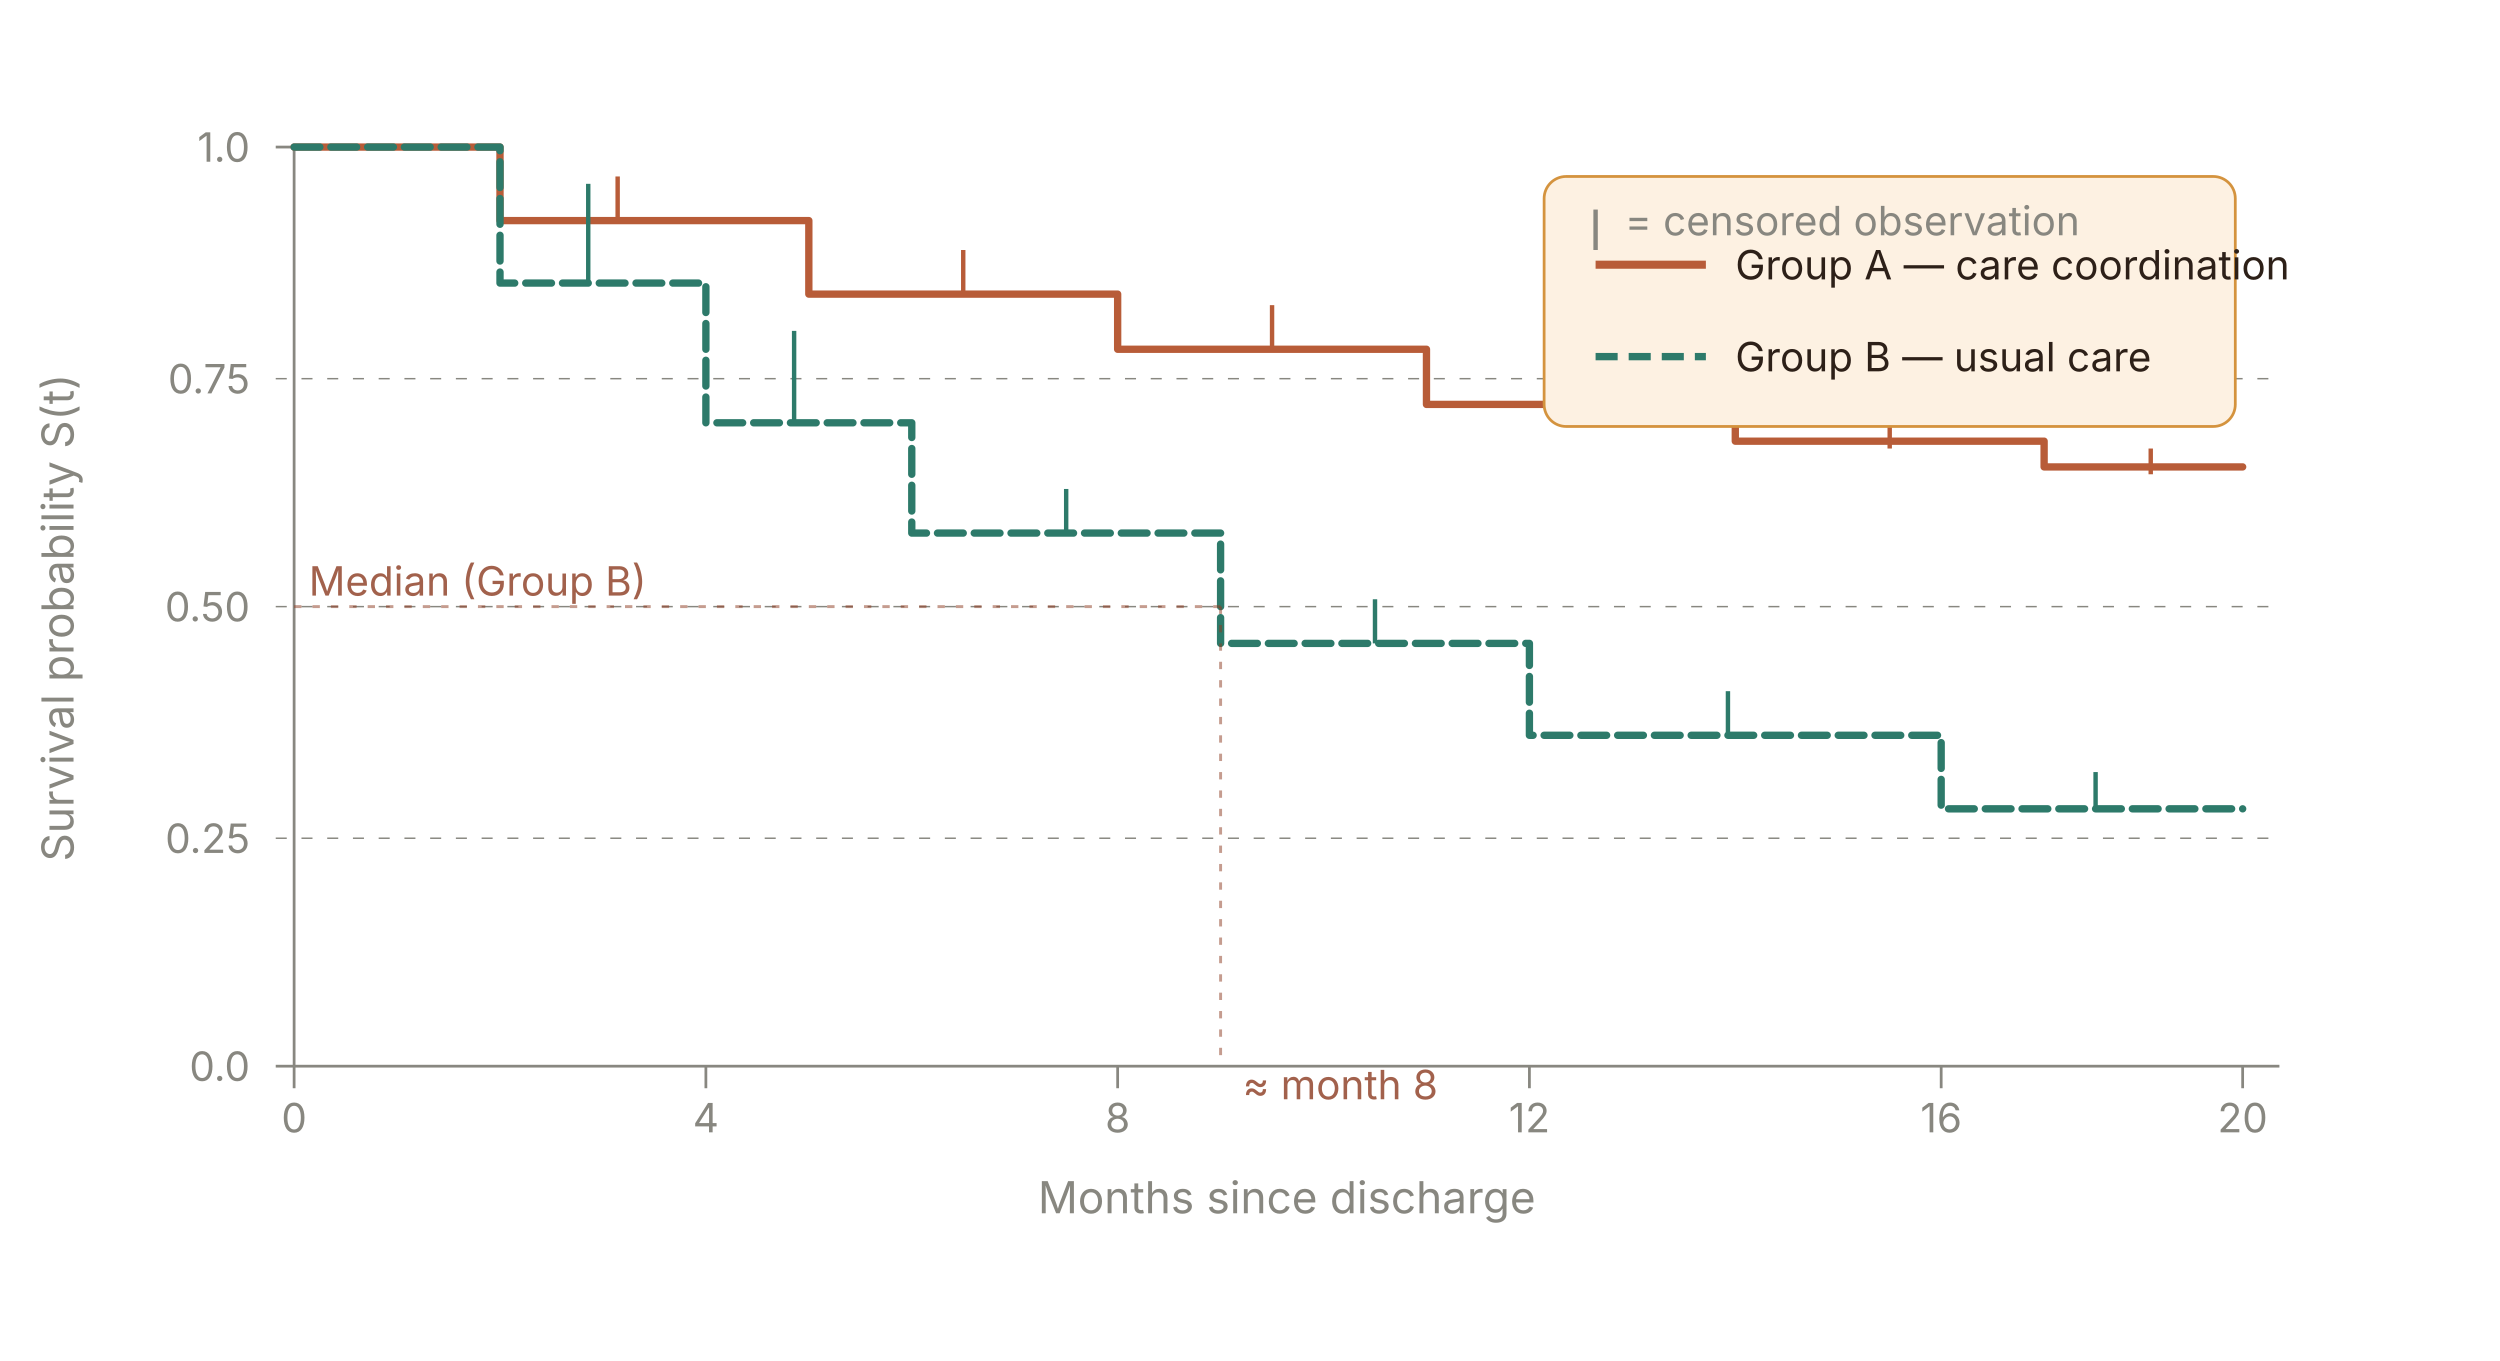
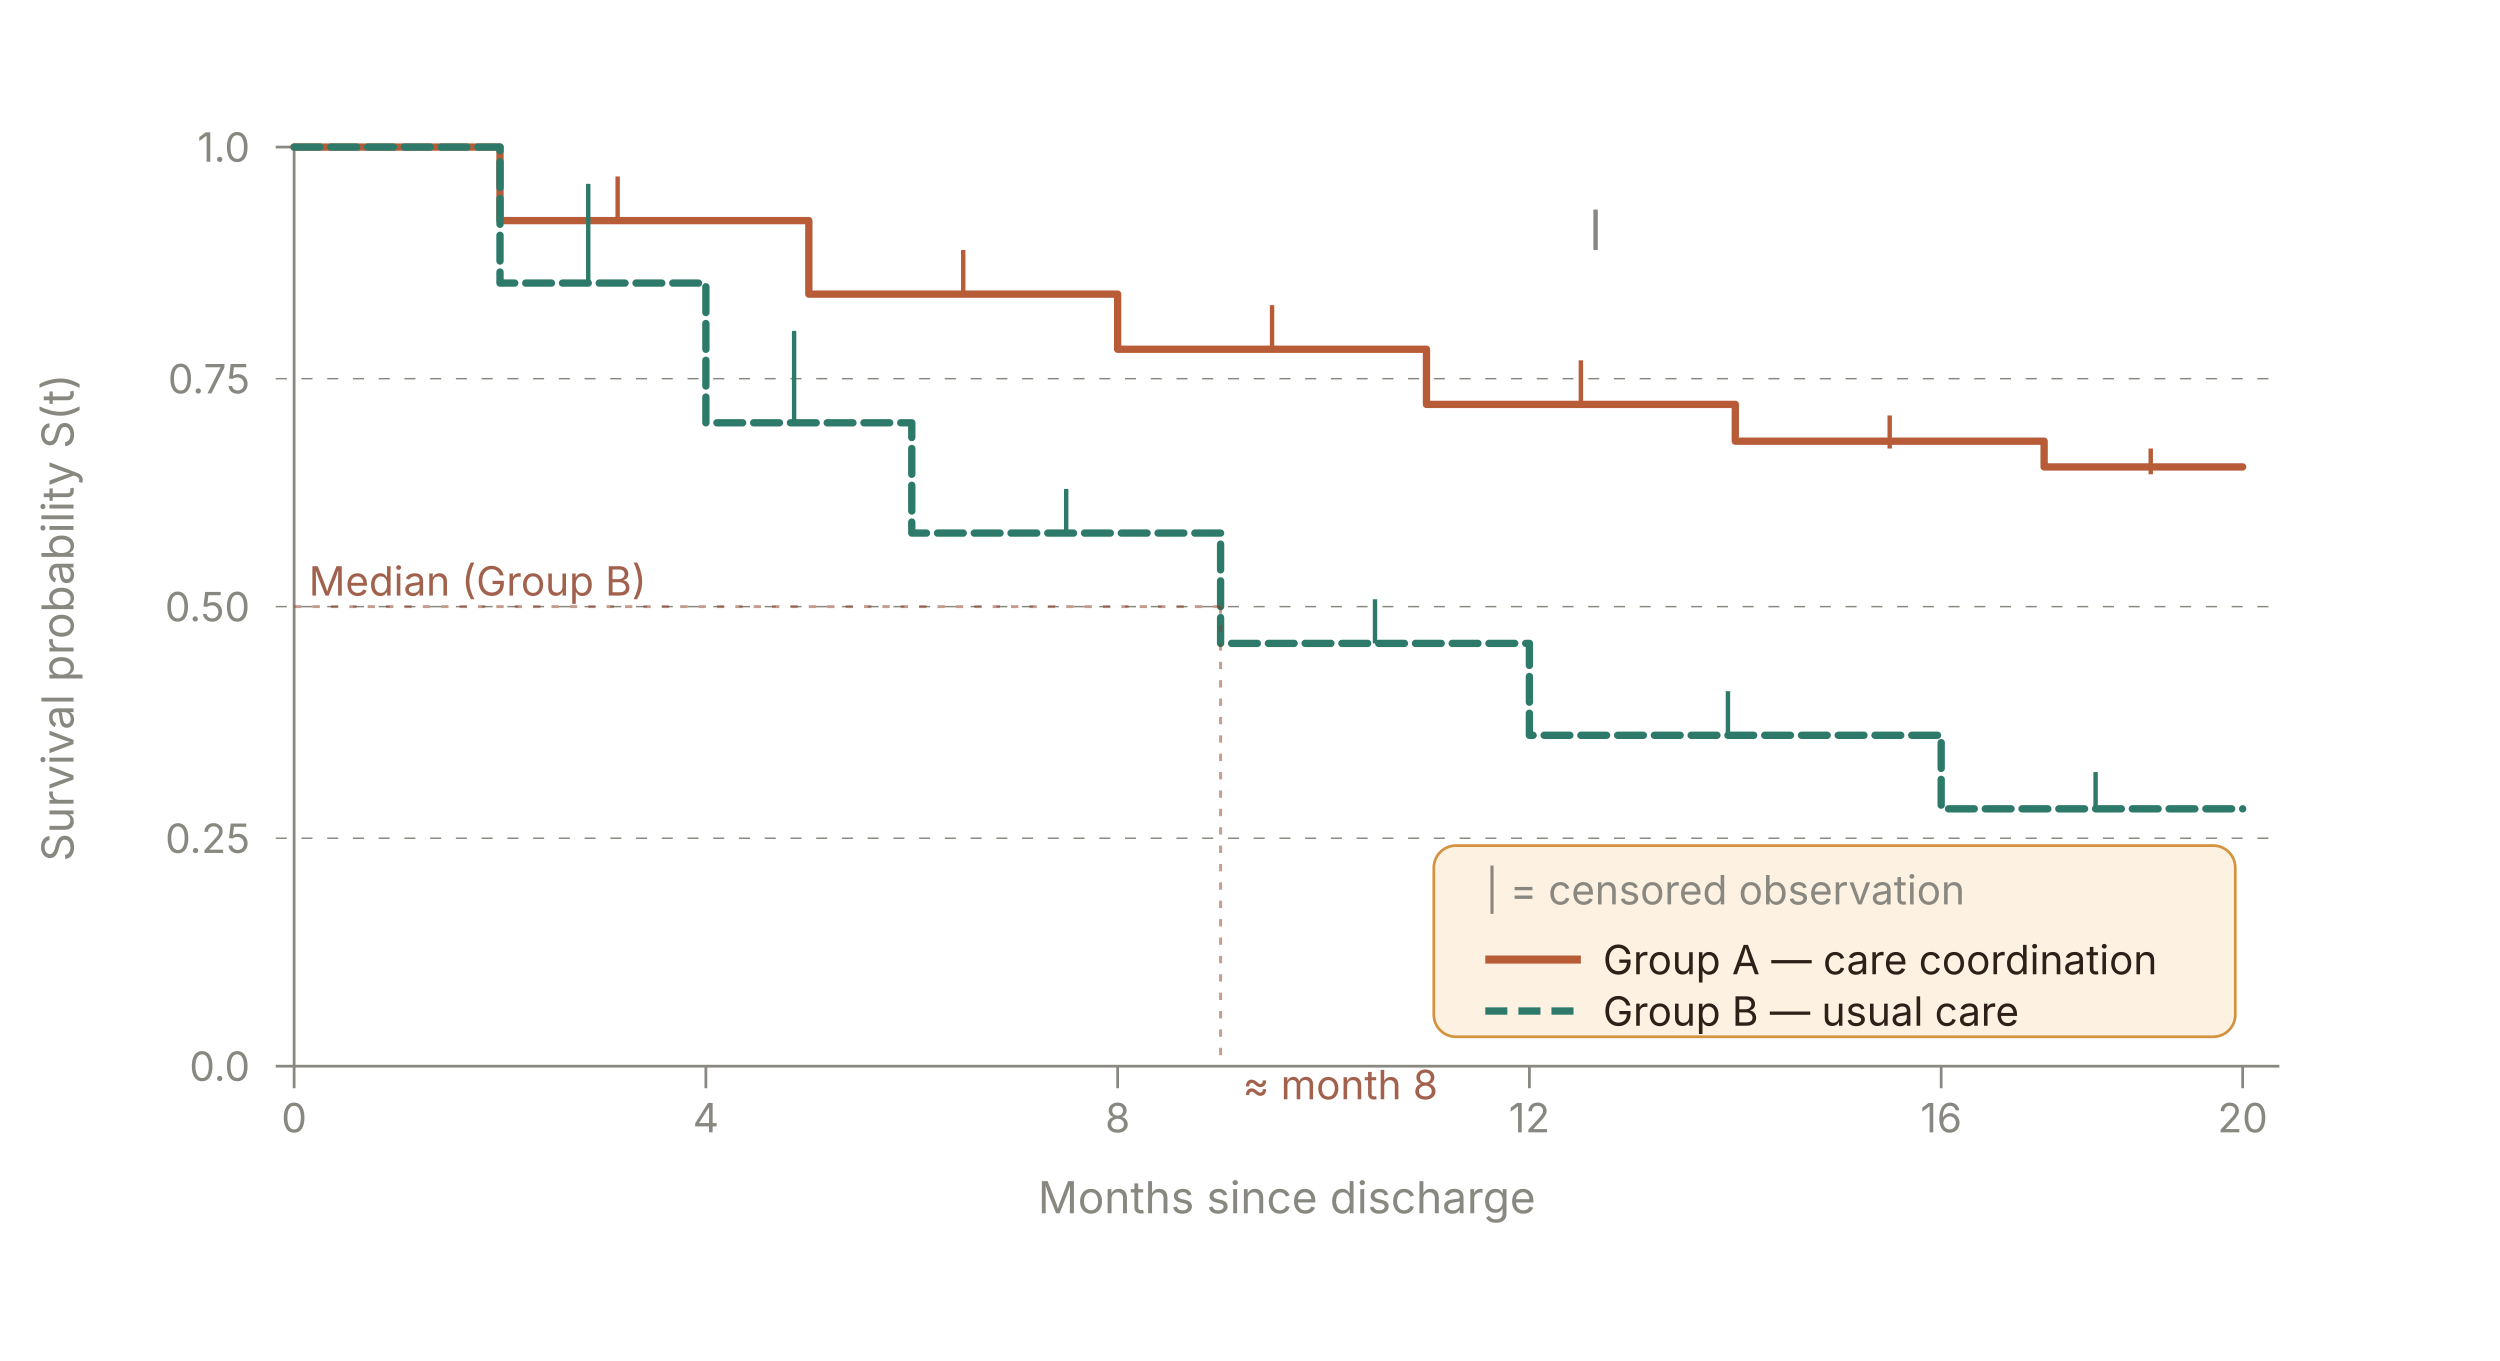
<svg xmlns="http://www.w3.org/2000/svg" width="100%" viewBox="0 0 680 370" role="img">
  <line x1="80" y1="40" x2="80" y2="290" stroke="#888780" stroke-width="0.75" />
  <line x1="80" y1="290" x2="620" y2="290" stroke="#888780" stroke-width="0.75" />
  <text font-family="-apple-system,BlinkMacSystemFont,Segoe UI,sans-serif" font-size="12" fill="#888780" x="20" y="168" text-anchor="middle" transform="rotate(-90,20,168)">Survival probability S(t)</text>
  <text font-family="-apple-system,BlinkMacSystemFont,Segoe UI,sans-serif" font-size="12" fill="#888780" x="350" y="330" text-anchor="middle">Months since discharge</text>
  <line x1="75" y1="290" x2="80" y2="290" stroke="#888780" stroke-width="0.75" />
  <text font-family="-apple-system,BlinkMacSystemFont,Segoe UI,sans-serif" font-size="11" fill="#888780" x="68" y="294" text-anchor="end">0.0</text>
  <line x1="75" y1="228" x2="620" y2="228" stroke="#888780" stroke-width="0.4" stroke-dasharray="3 4" />
  <text font-family="-apple-system,BlinkMacSystemFont,Segoe UI,sans-serif" font-size="11" fill="#888780" x="68" y="232" text-anchor="end">0.25</text>
  <line x1="75" y1="165" x2="620" y2="165" stroke="#888780" stroke-width="0.4" stroke-dasharray="3 4" />
  <text font-family="-apple-system,BlinkMacSystemFont,Segoe UI,sans-serif" font-size="11" fill="#888780" x="68" y="169" text-anchor="end">0.50</text>
  <line x1="75" y1="103" x2="620" y2="103" stroke="#888780" stroke-width="0.4" stroke-dasharray="3 4" />
  <text font-family="-apple-system,BlinkMacSystemFont,Segoe UI,sans-serif" font-size="11" fill="#888780" x="68" y="107" text-anchor="end">0.75</text>
  <line x1="75" y1="40" x2="80" y2="40" stroke="#888780" stroke-width="0.75" />
  <text font-family="-apple-system,BlinkMacSystemFont,Segoe UI,sans-serif" font-size="11" fill="#888780" x="68" y="44" text-anchor="end">1.0</text>
  <line x1="80" y1="290" x2="80" y2="296" stroke="#888780" stroke-width="0.75" />
  <text font-family="-apple-system,BlinkMacSystemFont,Segoe UI,sans-serif" font-size="11" fill="#888780" x="80" y="308" text-anchor="middle">0</text>
  <line x1="192" y1="290" x2="192" y2="296" stroke="#888780" stroke-width="0.75" />
  <text font-family="-apple-system,BlinkMacSystemFont,Segoe UI,sans-serif" font-size="11" fill="#888780" x="192" y="308" text-anchor="middle">4</text>
  <line x1="304" y1="290" x2="304" y2="296" stroke="#888780" stroke-width="0.75" />
  <text font-family="-apple-system,BlinkMacSystemFont,Segoe UI,sans-serif" font-size="11" fill="#888780" x="304" y="308" text-anchor="middle">8</text>
  <line x1="416" y1="290" x2="416" y2="296" stroke="#888780" stroke-width="0.75" />
  <text font-family="-apple-system,BlinkMacSystemFont,Segoe UI,sans-serif" font-size="11" fill="#888780" x="416" y="308" text-anchor="middle">12</text>
  <line x1="528" y1="290" x2="528" y2="296" stroke="#888780" stroke-width="0.75" />
  <text font-family="-apple-system,BlinkMacSystemFont,Segoe UI,sans-serif" font-size="11" fill="#888780" x="528" y="308" text-anchor="middle">16</text>
  <line x1="610" y1="290" x2="610" y2="296" stroke="#888780" stroke-width="0.75" />
  <text font-family="-apple-system,BlinkMacSystemFont,Segoe UI,sans-serif" font-size="11" fill="#888780" x="610" y="308" text-anchor="middle">20</text>
  <polyline fill="none" stroke="#B85C38" stroke-width="2" stroke-linecap="round" stroke-linejoin="round" points="80,40 136,40 136,60 220,60 220,80 304,80 304,95 388,95 388,110 472,110 472,120 556,120 556,127 610,127" />
  <line x1="168" y1="48" x2="168" y2="60" stroke="#B85C38" stroke-width="1.2" />
  <line x1="262" y1="68" x2="262" y2="80" stroke="#B85C38" stroke-width="1.2" />
  <line x1="346" y1="83" x2="346" y2="95" stroke="#B85C38" stroke-width="1.2" />
  <line x1="430" y1="98" x2="430" y2="110" stroke="#B85C38" stroke-width="1.2" />
  <line x1="514" y1="113" x2="514" y2="122" stroke="#B85C38" stroke-width="1.2" />
  <line x1="585" y1="122" x2="585" y2="129" stroke="#B85C38" stroke-width="1.2" />
  <polyline fill="none" stroke="#2D7A6A" stroke-width="2" stroke-dasharray="7 3" stroke-linecap="round" stroke-linejoin="round" points="80,40 136,40 136,77 192,77 192,115 248,115 248,145 332,145 332,175 416,175 416,200 528,200 528,220 610,220" />
  <line x1="160" y1="50" x2="160" y2="77" stroke="#2D7A6A" stroke-width="1.2" />
  <line x1="216" y1="90" x2="216" y2="115" stroke="#2D7A6A" stroke-width="1.2" />
  <line x1="290" y1="133" x2="290" y2="145" stroke="#2D7A6A" stroke-width="1.2" />
  <line x1="374" y1="163" x2="374" y2="175" stroke="#2D7A6A" stroke-width="1.2" />
  <line x1="470" y1="188" x2="470" y2="200" stroke="#2D7A6A" stroke-width="1.2" />
  <line x1="570" y1="210" x2="570" y2="220" stroke="#2D7A6A" stroke-width="1.2" />
  <line x1="80" y1="165" x2="332" y2="165" stroke="#8B3A1F" stroke-width="0.8" stroke-dasharray="2 3" opacity="0.5" />
  <line x1="332" y1="165" x2="332" y2="290" stroke="#8B3A1F" stroke-width="0.8" stroke-dasharray="2 3" opacity="0.5" />
  <text font-family="-apple-system,BlinkMacSystemFont,Segoe UI,sans-serif" font-size="11" fill="#8B3A1F" opacity="0.8" x="338" y="299">≈ month 8</text>
  <text font-family="-apple-system,BlinkMacSystemFont,Segoe UI,sans-serif" font-size="11" fill="#8B3A1F" opacity="0.8" x="84" y="162">Median (Group B)</text>
-   <rect x="420" y="48" width="188" height="68" rx="6" fill="#FDF1E2" stroke="#D4933E" stroke-width="0.75" />
-   <line x1="434" y1="72" x2="464" y2="72" stroke="#B85C38" stroke-width="2.2" />
-   <text font-family="-apple-system,BlinkMacSystemFont,Segoe UI,sans-serif" font-size="11" fill="#2D2018" x="472" y="76">Group A — care coordination</text>
-   <line x1="434" y1="97" x2="464" y2="97" stroke="#2D7A6A" stroke-width="2" stroke-dasharray="6 3" />
-   <text font-family="-apple-system,BlinkMacSystemFont,Segoe UI,sans-serif" font-size="11" fill="#2D2018" x="472" y="101">Group B — usual care</text>
+   <rect x="390" y="230" width="218" height="52" rx="6" fill="#FDF1E2" stroke="#D4933E" stroke-width="0.75" />
  <line x1="434" y1="57" x2="434" y2="68" stroke="#888780" stroke-width="1.2" />
-   <text font-family="-apple-system,BlinkMacSystemFont,Segoe UI,sans-serif" font-size="11" fill="#888780" x="442" y="64">= censored observation</text>
+   <text font-family="-apple-system,BlinkMacSystemFont,Segoe UI,sans-serif" font-size="11" fill="#888780" x="404" y="246">| = censored observation</text>
+   <line x1="404" y1="261" x2="430" y2="261" stroke="#B85C38" stroke-width="2.2" />
+   <text font-family="-apple-system,BlinkMacSystemFont,Segoe UI,sans-serif" font-size="11" fill="#2D2018" x="436" y="265">Group A — care coordination</text>
+   <line x1="404" y1="275" x2="430" y2="275" stroke="#2D7A6A" stroke-width="2" stroke-dasharray="6 3" />
+   <text font-family="-apple-system,BlinkMacSystemFont,Segoe UI,sans-serif" font-size="11" fill="#2D2018" x="436" y="279">Group B — usual care</text>
</svg>
